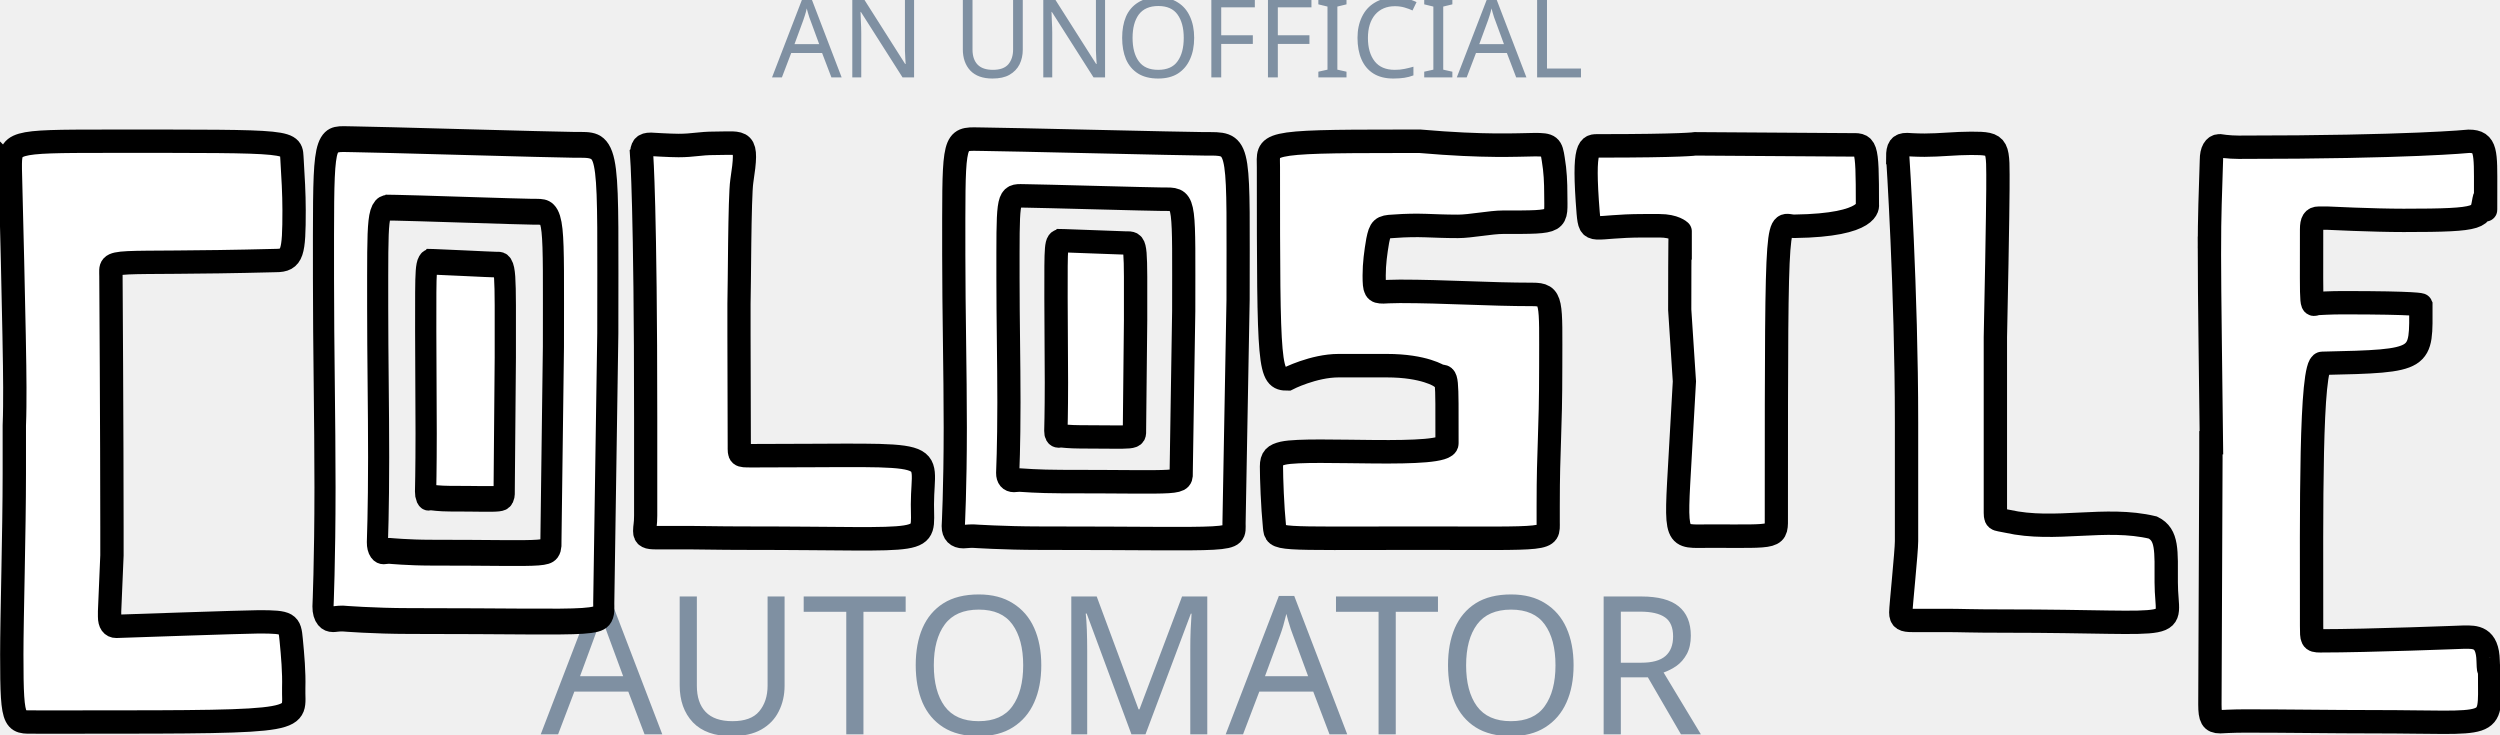
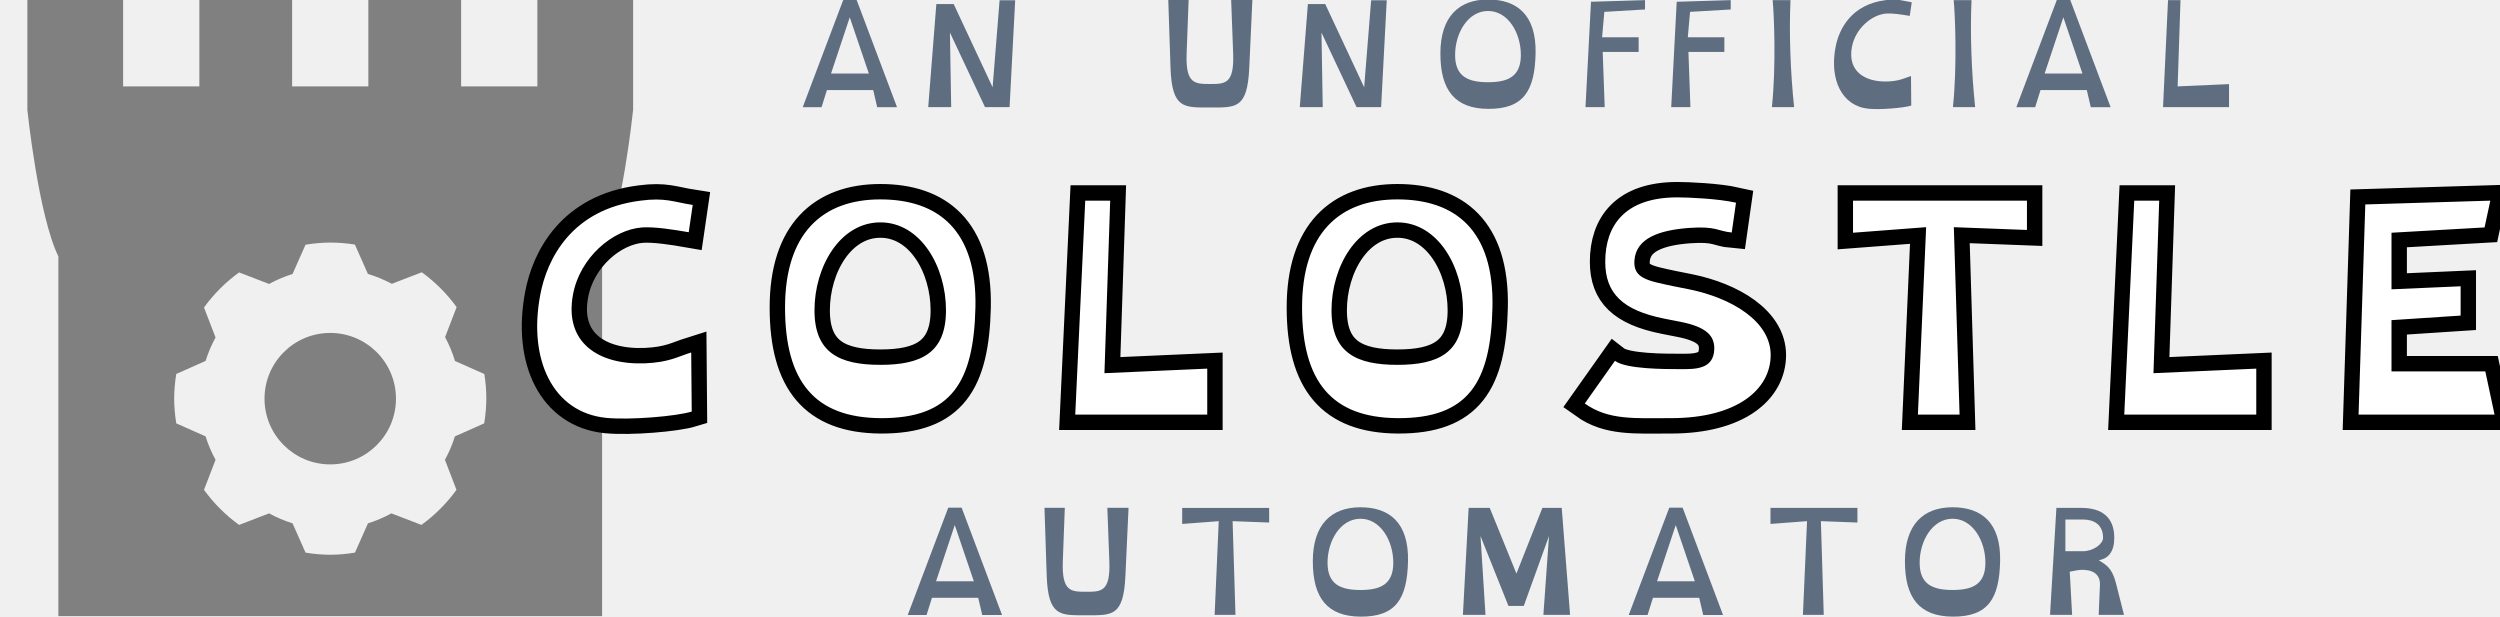
- <svg xmlns="http://www.w3.org/2000/svg" width="56.205mm" height="16.509mm" viewBox="0 0 212.429 62.395" version="1.1" id="svg1" xml:space="preserve">
+ <svg xmlns="http://www.w3.org/2000/svg" width="107.45mm" height="26.482mm" viewBox="0 0 406.111 100.089" version="1.1" id="svg1" xml:space="preserve">
  <defs id="defs1" />
-   <g id="layer1" transform="translate(-544.1585,-551.3719)">
-     <text xml:space="preserve" style="font-weight:bold;font-size:16.294px;font-family:Arial;-inkscape-font-specification:'Arial, Bold';text-align:center;writing-mode:lr-tb;direction:ltr;text-anchor:middle;fill:#7f90a2;stroke:none;stroke-width:0.747;-inkscape-stroke:none;paint-order:markers fill stroke;fill-opacity:1" x="654.753" y="610.028" id="text169-5" transform="scale(0.9939077,1.00613)">
-       <tspan id="tspan169" x="654.753" y="610.028" style="font-style:normal;font-variant:normal;font-weight:normal;font-stretch:normal;font-family:'Berlin Sans FB';-inkscape-font-specification:'Berlin Sans FB';fill:#7f90a2;stroke-width:0.747;fill-opacity:1">AUTOMATOR</tspan>
-     </text>
-     <text xml:space="preserve" style="font-weight:bold;font-size:9.324px;font-family:Arial;-inkscape-font-specification:'Arial, Bold';text-align:center;writing-mode:lr-tb;direction:ltr;text-anchor:middle;fill:#7f90a2;stroke:none;stroke-width:0.428;-inkscape-stroke:none;paint-order:markers fill stroke;fill-opacity:1" x="654.668" y="554.551" id="text170-5" transform="scale(0.9939077,1.00613)">
-       <tspan id="tspan170" x="654.668" y="554.551" style="font-style:normal;font-variant:normal;font-weight:normal;font-stretch:normal;font-family:'Berlin Sans FB';-inkscape-font-specification:'Berlin Sans FB';fill:#7f90a2;stroke-width:0.428;fill-opacity:1">AN UNOFFICIAL</tspan>
-     </text>
-     <path style="font-size:43.25px;font-family:'Summer Square';-inkscape-font-specification:'Summer Square';text-align:center;text-anchor:middle;fill:#ffffff;stroke:#000000;stroke-width:1.983;paint-order:markers fill stroke" d="m 731.894,572.464 c 0,4.004 0.129,12.267 0.172,16.526 h -0.043 v 1.398 c 0,1.144 -0.086,20.022 -0.086,20.848 0,1.144 0.172,1.462 0.86,1.462 0,0 1.075,-0.064 2.149,-0.064 3.654,0 7.308,0.064 10.919,0.064 10.446,0 9.844,0.763 9.844,-3.814 0,-1.525 -0.086,0.246 -0.129,-1.343 -0.043,-2.098 -1.118,-2.034 -2.02,-2.034 0,0 -8.081,0.318 -12.251,0.318 -0.731,0 -0.731,-0.127 -0.731,-1.271 0,-9.534 -0.129,-22.313 0.903,-22.313 8.769,-0.191 8.382,-0.254 8.382,-4.958 0,0 -0.086,-0.19 -6.706,-0.19 -0.946,0 -2.02,0.064 -2.02,0.064 -0.645,0 -0.559,1.202 -0.559,-6.298 0,-0.699 0.172,-0.953 0.602,-0.953 h 0.387 0.344 c 0,0 3.869,0.191 6.491,0.191 6.921,0 6.534,-0.254 6.835,-1.78 0.129,-0.826 0.129,3.003 0.129,-0.874 0,-3.115 0.086,-4.068 -1.419,-4.068 0,0 -4.943,0.508 -19.559,0.508 -0.86,0 -1.633,-0.127 -1.633,-0.127 -0.43,0 -0.688,0.445 -0.688,1.208 -0.086,2.542 -0.172,5.021 -0.172,7.5 z" id="path9" />
-     <path style="font-size:43.25px;font-family:'Summer Square';-inkscape-font-specification:'Summer Square';text-align:center;text-anchor:middle;fill:#ffffff;stroke:#000000;stroke-width:1.983;paint-order:markers fill stroke" d="m 705.414,564.708 c 0,0 0.746,11.358 0.746,22.535 v 10.109 c 0,0.895 -0.488,5.581 -0.488,6.055 0,0.579 0.258,0.684 0.989,0.684 h 2.88 c 1.247,0 2.02,0.053 4.857,0.053 16.034,0 13.828,1.037 13.828,-3.28 0,-2.729 0.121,-4.043 -1.136,-4.668 -4.026,-0.965 -8.292,0.388 -12.349,-0.529 -1.056,-0.239 -1.032,0 -1.032,-1.053 v -11.426 -3.159 c 0.043,-1.58 0.215,-11.004 0.215,-12.584 0,-3.738 0.172,-3.896 -2.278,-3.896 -1.333,0 -2.665,0.158 -3.955,0.158 -0.731,0 -1.505,-0.053 -1.505,-0.053 -0.602,0 -0.774,0.263 -0.774,1.053 z" id="path8" />
-     <path style="font-size:43.25px;font-family:'Summer Square';-inkscape-font-specification:'Summer Square';text-align:center;text-anchor:middle;fill:#ffffff;stroke:#000000;stroke-width:1.983;paint-order:markers fill stroke" d="m 691.498,580.222 -0.357,6.233 c -0.423,7.384 -0.519,6.834 2.552,6.834 5.925,0 5.666,0.216 5.666,-1.73 v -0.995 c 0,-26.08 0.043,-23.398 1.557,-23.442 6.661,-0.086 6.228,-1.817 6.228,-1.817 0,-5.32 -0.086,-5.06 -1.557,-5.06 l -13.148,-0.086 c 0,0 -0.995,0.173 -8.261,0.173 -0.822,0 -1.384,-0.216 -0.908,5.666 0.173,1.903 0.303,1.081 4.714,1.081 h 1.384 c 1.298,0 1.773,0.476 1.773,0.476 0,-0.086 -0.043,0.476 -0.043,6.617 z" transform="scale(0.9939077,1.00613)" id="path7" />
-     <path style="font-size:43.25px;font-family:'Summer Square';-inkscape-font-specification:'Summer Square';text-align:center;text-anchor:middle;fill:#ffffff;stroke:#000000;stroke-width:1.983;paint-order:markers fill stroke" d="m 667.18,559.943 c -11.98,0 -11.245,0.173 -11.245,2.206 0,17.214 0.043,17.862 1.643,17.862 0,0 2.199,-1.117 4.361,-1.117 h 4.109 c 3.244,0 4.548,0.901 4.548,0.901 0.649,0 0.606,-0.173 0.606,5.666 0,1.298 -11.591,0.303 -14.013,0.822 -0.735,0.173 -0.995,0.389 -0.995,1.125 0,0.995 0.086,3.374 0.26,5.104 0.13,1.125 -0.13,0.952 12.197,0.952 11.678,0 11.202,0.216 11.202,-1.384 v -1.341 c 0,-5.147 0.216,-5.922 0.216,-11.761 0,-5.536 0.173,-6.101 -1.557,-6.101 -3.763,0 -7.526,-0.26 -11.332,-0.26 -0.692,0 -1.427,0.043 -1.427,0.043 -0.692,0 -0.778,-0.13 -0.778,-1.384 0,-0.995 0.13,-1.946 0.303,-2.941 0.216,-1.038 0.346,-1.168 1.341,-1.211 2.336,-0.173 3.184,0.006 5.519,0.006 1.081,0 2.785,-0.352 3.866,-0.352 4.931,0 4.498,0.043 4.498,-2.379 0,-0.952 -0.043,-1.946 -0.216,-2.941 -0.346,-2.206 -0.26,-0.562 -11.375,-1.514 h -1.73 z" transform="scale(0.9939077,1.00613)" id="path6" />
-     <path style="font-size:43.25px;font-family:'Summer Square';-inkscape-font-specification:'Summer Square';text-align:center;text-anchor:middle;fill:#ffffff;stroke:#000000;stroke-width:1.983;paint-order:markers fill stroke" d="m 602.348,561.068 c 0,0 0.346,4.455 0.346,22.187 v 8.304 c 0,0.735 -0.086,0.908 -0.086,1.298 0,0.476 0.26,0.562 0.995,0.562 h 2.898 c 1.254,0 2.033,0.043 4.887,0.043 16.132,0 14.958,0.692 14.965,-2.855 0.009,-4.761 2.054,-4.109 -14.186,-4.109 h -0.432 c -1.081,0 -1.038,0 -1.038,-0.865 l -0.025,-9.345 v -2.595 c 0.043,-1.298 0.043,-9.094 0.241,-10.377 0.566,-3.67 0.173,-3.201 -2.292,-3.201 -1.341,0 -1.823,0.186 -3.121,0.186 -0.735,0 -2.372,-0.1 -2.372,-0.1 -0.606,0 -0.778,0.216 -0.778,0.865 z" transform="scale(0.9939077,1.00613)" id="path3" />
-     <path style="font-size:43.25px;font-family:'Summer Square';-inkscape-font-specification:'Summer Square';text-align:center;text-anchor:middle;fill:#ffffff;stroke:#000000;stroke-width:1.983;paint-order:markers fill stroke" d="m 545.031,565.666 c 0,0 0.387,14.985 0.387,18.619 0,1.084 0,2.168 -0.043,3.252 v 4.081 c 0,4.91 -0.215,12.243 -0.215,15.367 0,6.44 0.215,5.675 2.364,5.739 h 3.353 c 19.903,0 18.16,-0.048 18.24,-2.903 0.038,-1.339 -0.086,-2.742 -0.215,-4.081 -0.129,-1.403 -0.215,-1.53 -2.751,-1.53 -1.075,0 -12.122,0.383 -12.122,0.383 -0.344,0 -0.559,-0.255 -0.559,-0.829 v -0.446 l 0.201,-4.749 v -2.423 c 0,-7.907 -0.086,-21.298 -0.086,-21.298 0,-1.658 -0.774,-0.956 14.014,-1.339 1.419,0 1.548,-0.638 1.548,-4.272 0,-1.403 -0.086,-2.869 -0.172,-4.272 -0.129,-1.658 0.731,-1.594 -15.776,-1.594 -8.21,0 -8.167,0.064 -8.167,2.296 z" id="text1-1" />
-     <g id="g11">
-       <path id="path4" style="font-size:43.25px;font-family:'Summer Square';-inkscape-font-specification:'Summer Square';text-align:center;text-anchor:middle;fill:#ffffff;stroke:#000000;stroke-width:1.983;paint-order:markers fill stroke" d="M 630.763 559.757 C 628.933 559.753 629.034 560.311 629.034 569.545 C 629.034 574.389 629.163 579.276 629.163 584.12 C 629.163 589.266 628.99 592.467 628.99 592.467 C 628.99 593.029 629.293 593.333 629.855 593.333 C 630.071 593.333 630.201 593.288 630.677 593.288 C 630.677 593.288 633.314 593.463 636.385 593.463 C 653.728 593.463 652.994 593.85 652.994 592.207 C 653.037 590.001 653.34 573.35 653.34 573.35 C 653.34 560.677 653.6 560.159 651.005 560.159 L 650.441 560.159 C 649.057 560.159 632.882 559.771 631.671 559.771 C 631.325 559.771 631.024 559.758 630.763 559.757 z M 634.738 564.55 C 634.9 564.551 635.087 564.56 635.3 564.56 C 636.049 564.56 646.047 564.837 646.902 564.837 L 647.25 564.837 C 648.854 564.837 648.693 565.209 648.693 574.282 C 648.693 574.282 648.507 586.204 648.48 587.783 C 648.48 588.959 648.934 588.682 638.215 588.682 C 636.317 588.682 634.685 588.555 634.685 588.555 C 634.391 588.555 634.312 588.588 634.178 588.588 C 633.831 588.588 633.644 588.37 633.644 587.967 C 633.644 587.967 633.75 585.677 633.75 581.992 C 633.75 578.524 633.669 575.026 633.669 571.558 C 633.669 564.947 633.608 564.546 634.738 564.55 z " transform="scale(0.9939077,1.00613)" />
-       <path id="path11" style="font-size:43.25px;font-family:'Summer Square';-inkscape-font-specification:'Summer Square';text-align:center;text-anchor:middle;fill:#ffffff;stroke:#000000;stroke-width:1.983;paint-order:markers fill stroke" d="m 634.37,571.822 c -0.509,-0.003 -0.481,0.274 -0.481,4.841 0,2.396 0.036,4.812 0.036,7.208 0,2.545 -0.048,4.128 -0.048,4.128 0,0.278 0.084,0.428 0.241,0.428 0.06,0 0.096,-0.022 0.229,-0.022 0,0 0.734,0.086 1.588,0.086 4.825,0 4.621,0.192 4.621,-0.621 0.012,-1.091 0.096,-9.326 0.096,-9.326 0,-6.267 0.072,-6.524 -0.649,-6.524 h -0.157 c -0.385,0 -4.885,-0.192 -5.222,-0.192 -0.096,0 -0.18,-0.006 -0.253,-0.007 z" />
+   <g id="layer1" transform="translate(-447.4046,-532.5252)">
+     <g id="text169-5" style="font-weight:bold;font-size:10.667px;font-family:Arial;-inkscape-font-specification:'Arial, Bold';text-align:center;text-anchor:middle;fill:#5e6e80;fill-opacity:1;stroke:none;stroke-width:0.462;paint-order:markers fill stroke" transform="matrix(1.900064,0,0,1.923429,-593.0302,-529.8731)" aria-label="AUTOMATOR">
+       <path style="font-weight:normal;font-family:OpenDyslexic;-inkscape-font-specification:OpenDyslexic;fill:#5e6e80;fill-opacity:1;stroke:none" d="m 625.184,604.286 h 1.611 l 0.459,-1.451 h 3.957 l 0.341,1.451 h 1.696 l -3.456,-9.067 h -1.141 z m 2.421,-2.848 1.6,-4.747 1.632,4.747 z m 9.461,-0.469 c 0.128,3.467 1.152,3.339 3.381,3.339 2.208,0 3.189,0.128 3.349,-3.339 l 0.267,-5.739 h -1.813 l 0.171,4.533 c 0.096,2.56 -0.693,2.56 -1.973,2.56 -1.291,0 -2.101,0 -2.005,-2.56 l 0.171,-4.533 h -1.739 z m 14.357,3.307 h 1.781 l -0.245,-7.915 3.125,0.117 v -1.237 h -7.435 v 1.355 l 3.125,-0.235 z m 12.469,0.149 c 3.061,0.021 3.989,-1.547 4.064,-4.672 0.075,-3.264 -1.589,-4.565 -4.064,-4.565 -2.475,0 -4.075,1.429 -4.075,4.565 0,3.125 1.269,4.651 4.075,4.672 z m 0,-2.251 c -1.728,0 -2.816,-0.491 -2.816,-2.304 0,-1.835 1.088,-3.712 2.816,-3.712 1.728,0 2.805,1.877 2.805,3.712 0,1.813 -1.077,2.304 -2.805,2.304 z m 8.757,2.101 h 1.931 l -0.427,-6.656 2.389,5.899 h 1.312 l 2.155,-5.899 -0.48,6.656 h 2.283 l -0.715,-9.035 h -1.653 l -2.219,5.547 -2.283,-5.547 h -1.803 z m 14.176,0.011 h 1.611 l 0.459,-1.451 h 3.957 l 0.341,1.451 h 1.696 l -3.456,-9.067 h -1.141 z m 2.421,-2.848 1.6,-4.747 1.632,4.747 z" id="path3" />
+       <path style="font-weight:normal;font-family:OpenDyslexic;-inkscape-font-specification:OpenDyslexic;letter-spacing:0.006px;fill:#5e6e80;fill-opacity:1;stroke:none" d="m 701.718,604.275 h 1.781 l -0.245,-7.915 3.125,0.117 v -1.237 h -7.435 v 1.355 l 3.125,-0.235 z" id="path4" />
+       <path style="font-weight:normal;font-family:OpenDyslexic;-inkscape-font-specification:OpenDyslexic;fill:#5e6e80;fill-opacity:1;stroke:none" d="m 714.514,604.424 c 3.061,0.021 3.989,-1.547 4.064,-4.672 0.075,-3.264 -1.589,-4.565 -4.064,-4.565 -2.475,0 -4.075,1.429 -4.075,4.565 0,3.125 1.269,4.651 4.075,4.672 z m 0,-2.251 c -1.728,0 -2.816,-0.491 -2.816,-2.304 0,-1.835 1.088,-3.712 2.816,-3.712 1.728,0 2.805,1.877 2.805,3.712 0,1.813 -1.077,2.304 -2.805,2.304 z m 12.501,-2.517 c 0.821,-0.128 1.323,-0.725 1.323,-1.888 0,-1.707 -1.035,-2.528 -2.805,-2.528 h -2.144 l -0.544,9.035 h 1.888 l -0.203,-3.648 0.629,-0.117 c 0.725,-0.117 2.016,-0.032 1.952,1.259 l -0.107,2.507 h 2.165 l -0.683,-2.656 c -0.373,-1.451 -0.971,-1.611 -1.472,-1.963 z m -1.365,-3.435 c 0.907,0 1.728,0.395 1.728,1.547 0,0.512 -0.821,1.131 -1.728,1.131 h -1.493 v -2.677 z" id="path5" />
    </g>
-     <g id="g13" transform="matrix(1,0,0,1.207567,-53.5562,-116.8982)" style="stroke-width:0.91">
-       <path id="path12" style="font-size:43.25px;font-family:'Summer Square';-inkscape-font-specification:'Summer Square';text-align:center;text-anchor:middle;fill:#ffffff;stroke:#000000;stroke-width:1.805;paint-order:markers fill stroke" d="m 630.763,559.757 c -1.83,-0.005 -1.729,0.554 -1.729,9.788 0,4.844 0.13,9.731 0.13,14.575 0,5.147 -0.173,8.347 -0.173,8.347 0,0.562 0.302,0.866 0.865,0.866 0.216,0 0.346,-0.045 0.821,-0.045 0,0 2.638,0.175 5.709,0.175 17.343,0 16.609,0.388 16.609,-1.256 0.043,-2.206 0.346,-18.857 0.346,-18.857 0,-12.672 0.26,-13.191 -2.335,-13.191 h -0.564 c -1.384,0 -17.56,-0.388 -18.771,-0.388 -0.346,0 -0.647,-0.013 -0.908,-0.014 z m 3.975,4.793 c 0.162,9.9e-4 0.348,0.01 0.562,0.01 0.749,0 10.746,0.278 11.602,0.278 h 0.348 c 1.604,0 1.442,0.372 1.442,9.444 0,0 -0.185,11.922 -0.212,13.501 0,1.177 0.454,0.899 -10.266,0.899 -1.898,0 -3.529,-0.126 -3.529,-0.126 -0.294,0 -0.373,0.033 -0.507,0.033 -0.348,0 -0.535,-0.219 -0.535,-0.621 0,0 0.106,-2.29 0.106,-5.975 0,-3.468 -0.081,-6.966 -0.081,-10.434 0,-6.611 -0.062,-7.012 1.069,-7.008 z" transform="scale(0.9939077,1.00613)" />
-       <path id="path13" style="font-size:43.25px;font-family:'Summer Square';-inkscape-font-specification:'Summer Square';text-align:center;text-anchor:middle;fill:#ffffff;stroke:#000000;stroke-width:1.805;paint-order:markers fill stroke" d="m 634.37,571.822 c -0.509,-0.003 -0.481,0.274 -0.481,4.841 0,2.396 0.036,4.812 0.036,7.208 0,2.545 -0.048,4.128 -0.048,4.128 0,0.278 0.084,0.428 0.241,0.428 0.06,0 0.096,-0.022 0.229,-0.022 0,0 0.734,0.086 1.588,0.086 4.825,0 4.621,0.192 4.621,-0.621 0.012,-1.091 0.096,-9.326 0.096,-9.326 0,-6.267 0.072,-6.524 -0.649,-6.524 h -0.157 c -0.385,0 -4.885,-0.192 -5.222,-0.192 -0.096,0 -0.18,-0.006 -0.253,-0.007 z" />
-     </g>
+     <path id="path9-4" style="fill:#808080;fill-opacity:1;stroke:none;stroke-width:4.584;stroke-linecap:round;stroke-linejoin:round;stroke-dasharray:none;paint-order:markers stroke fill" d="m 451.848,532.525 v 17.818 c 0,0 1.775,17.23 5.084,23.931 h -0.045 v 58.34 h 44.163 44.163 v -58.34 h -0.045 c 3.309,-6.702 5.084,-23.931 5.084,-23.931 v -17.818 h -15.557 v 14.034 H 522.311 v -14.034 h -15.07 v 14.034 h -12.383 v -14.034 h -15.07 v 14.034 h -12.383 v -14.034 z m 49.202,39.404 c 1.341,0.002 2.679,0.11 4.003,0.324 l 2.117,4.769 c 1.344,0.406 2.644,0.944 3.881,1.607 l 4.869,-1.875 c 2.175,1.575 4.086,3.486 5.662,5.661 l -1.876,4.869 c 0.663,1.237 1.201,2.537 1.607,3.88 l 4.77,2.118 c 0.213,1.324 0.321,2.662 0.323,4.003 -0.009,1.345 -0.125,2.686 -0.346,4.013 l -4.759,2.114 c -0.414,1.32 -0.956,2.595 -1.619,3.809 l 1.875,4.873 c -1.583,2.191 -3.507,4.115 -5.698,5.699 l -4.873,-1.876 c -1.214,0.663 -2.489,1.205 -3.808,1.619 l -2.114,4.76 c -1.327,0.221 -2.669,0.337 -4.013,0.346 -1.344,-0.009 -2.686,-0.124 -4.012,-0.346 l -2.114,-4.759 c -1.32,-0.414 -2.596,-0.957 -3.81,-1.62 l -4.872,1.876 c -2.191,-1.584 -4.116,-3.508 -5.699,-5.699 l 1.875,-4.872 c -0.663,-1.214 -1.205,-2.49 -1.619,-3.81 l -4.759,-2.114 c -0.221,-1.326 -0.337,-2.668 -0.346,-4.013 0.009,-1.345 0.124,-2.686 0.346,-4.013 l 4.759,-2.114 c 0.414,-1.32 0.956,-2.597 1.619,-3.811 l -1.875,-4.871 c 1.583,-2.191 3.507,-4.115 5.698,-5.699 l 4.873,1.877 c 1.214,-0.663 2.49,-1.206 3.81,-1.62 l 2.114,-4.759 c 1.326,-0.222 2.667,-0.338 4.012,-0.346 z m 0,14.679 c -5.897,5.3e-4 -10.677,4.781 -10.677,10.678 5e-5,5.897 4.78,10.677 10.677,10.678 5.897,-10e-6 10.678,-4.781 10.678,-10.678 -2e-5,-5.897 -4.781,-10.678 -10.678,-10.678 z" />
+     <path style="font-size:21.333px;font-family:OpenDyslexic;-inkscape-font-specification:OpenDyslexic;text-align:center;text-anchor:middle;fill:#ffffff;stroke:#000000;stroke-width:5;stroke-dasharray:none;paint-order:markers stroke fill" d="m 559.932,565.818 c -3.162,-0.492 -4.459,-1.231 -8.472,-0.698 -11.188,1.395 -15.2,9.438 -16.295,15.305 -1.986,10.504 2.027,19.121 10.742,19.983 3.851,0.369 11.309,-0.246 13.863,-1.026 l -0.081,-9.602 c -2.229,0.698 -3.608,1.6 -7.499,1.764 -7.58,0.287 -13.133,-3.365 -11.714,-11.12 1.094,-6.073 6.486,-10.628 11.269,-10.956 1.946,-0.123 4.945,0.328 7.539,0.78 z m 30.482,34.632 c 11.633,0.082 15.16,-5.95 15.444,-17.972 0.284,-12.556 -6.04,-17.562 -15.444,-17.562 -9.404,0 -15.484,5.498 -15.484,17.562 0,12.023 4.824,17.89 15.484,17.972 z m 0,-8.658 c -6.567,0 -10.701,-1.888 -10.701,-8.863 0,-7.058 4.135,-14.28 10.701,-14.28 6.567,0 10.661,7.222 10.661,14.28 0,6.976 -4.094,8.863 -10.661,8.863 z m 31.658,8.084 h 21.443 v -7.468 l -16.7,0.739 0.932,-28.026 h -4.053 z m 52.33,0.574 c 11.633,0.082 15.16,-5.95 15.444,-17.972 0.284,-12.556 -6.04,-17.562 -15.444,-17.562 -9.404,0 -15.484,5.498 -15.484,17.562 0,12.023 4.824,17.89 15.484,17.972 z m 0,-8.658 c -6.567,0 -10.701,-1.888 -10.701,-8.863 0,-7.058 4.135,-14.28 10.701,-14.28 6.567,0 10.661,7.222 10.661,14.28 0,6.976 -4.094,8.863 -10.661,8.863 z m 55.005,-26.343 c -2.918,-0.657 -7.783,-0.862 -9.526,-0.862 -8.431,0 -11.714,4.473 -11.714,10.463 0,5.129 2.837,7.878 9.566,9.232 l 2.716,0.533 c 4.094,0.821 5.472,2.216 5.432,4.391 -0.081,3.406 -3.243,3.283 -5.553,3.283 -2.513,0 -8.837,0 -10.58,-1.354 l -4.905,6.935 c 3.851,2.749 8.107,2.38 14.025,2.38 10.742,0 16.173,-4.678 16.173,-10.258 0,-5.498 -6.364,-9.273 -13.255,-10.669 l -2.675,-0.533 c -4.013,-0.862 -6.445,-1.231 -6.202,-4.185 0.284,-3.57 3.972,-4.883 8.837,-5.252 4.54,-0.328 4.661,0.533 6.972,0.739 z m 29.55,34.427 h 6.769 l -0.932,-30.447 11.877,0.451 v -4.76 h -28.253 v 5.211 l 11.877,-0.903 z m 33.522,0 h 21.443 v -7.468 l -16.7,0.739 0.932,-28.026 h -4.053 z m 38.062,0 h 22.091 l -1.5,-7.017 h -15.241 v -8.33 l 11.228,-0.739 v -4.76 l -11.228,0.492 v -9.191 l 15.119,-0.862 0.932,-4.35 -20.308,0.616 z" id="text1" aria-label="COLOSTLE" />
+     <path style="font-size:10.667px;font-family:OpenDyslexic;-inkscape-font-specification:OpenDyslexic;text-align:center;text-anchor:middle;fill:#5e6e80;fill-opacity:1;stroke:none;stroke-width:0.817;paint-order:markers fill stroke" d="m 577.801,549.944 h 3.06 l 0.872,-2.79 h 7.519 l 0.649,2.79 h 3.223 l -6.567,-17.439 h -2.169 z m 4.601,-5.478 3.04,-9.13 3.101,9.13 z m 15.788,5.457 h 3.729 l -0.203,-12.105 5.695,12.105 h 3.993 l 0.912,-17.357 h -2.533 l -1.135,14.136 -6.323,-13.52 h -2.817 z m 39.359,-6.36 c 0.243,6.668 2.189,6.422 6.425,6.422 4.195,0 6.06,0.246 6.364,-6.422 l 0.507,-11.038 h -3.445 l 0.324,8.72 c 0.182,4.924 -1.317,4.924 -3.749,4.924 -2.452,0 -3.993,0 -3.81,-4.924 l 0.324,-8.72 h -3.304 z m 20.997,6.36 h 3.729 l -0.203,-12.105 5.695,12.105 h 3.993 l 0.912,-17.357 h -2.533 l -1.135,14.136 -6.323,-13.52 h -2.817 z m 30.584,0.287 c 5.817,0.041 7.58,-2.975 7.722,-8.986 0.142,-6.278 -3.02,-8.781 -7.722,-8.781 -4.702,0 -7.742,2.749 -7.742,8.781 0,6.011 2.412,8.945 7.742,8.986 z m 0,-4.329 c -3.283,0 -5.351,-0.944 -5.351,-4.432 0,-3.529 2.067,-7.14 5.351,-7.14 3.283,0 5.33,3.611 5.33,7.14 0,3.488 -2.047,4.432 -5.33,4.432 z m 15.829,4.042 h 3.121 l -0.324,-8.966 h 5.837 v -2.38 h -5.938 l 0.365,-4.124 6.607,-0.39 v -1.518 l -8.776,0.267 z m 13.924,0 h 3.121 l -0.324,-8.966 h 5.837 v -2.38 h -5.938 l 0.365,-4.124 6.607,-0.39 v -1.518 l -8.776,0.267 z m 16.356,0 h 3.608 c -0.588,-5.642 -0.831,-11.9 -0.588,-17.378 h -2.898 c 0.223,2.236 0.588,10.607 -0.122,17.378 z m 22.72,-17.029 c -1.581,-0.246 -2.229,-0.615 -4.236,-0.349 -5.594,0.698 -7.6,4.719 -8.148,7.653 -0.993,5.252 1.013,9.561 5.371,9.992 1.925,0.185 5.655,-0.123 6.931,-0.513 l -0.041,-4.801 c -1.115,0.349 -1.804,0.8 -3.749,0.882 -3.79,0.144 -6.567,-1.682 -5.857,-5.56 0.547,-3.036 3.243,-5.314 5.634,-5.478 0.973,-0.061 2.473,0.164 3.77,0.39 z m 6.688,17.029 h 3.608 c -0.588,-5.642 -0.831,-11.9 -0.588,-17.378 h -2.898 c 0.223,2.236 0.588,10.607 -0.122,17.378 z m 10.296,0.021 h 3.06 l 0.872,-2.79 h 7.519 l 0.649,2.79 h 3.223 l -6.567,-17.439 h -2.169 z m 4.601,-5.478 3.04,-9.13 3.101,9.13 z m 19.234,5.457 h 10.721 v -3.734 l -8.35,0.369 0.466,-14.013 h -2.027 z" id="text170-5" aria-label="AN UNOFFICIAL" />
  </g>
</svg>
